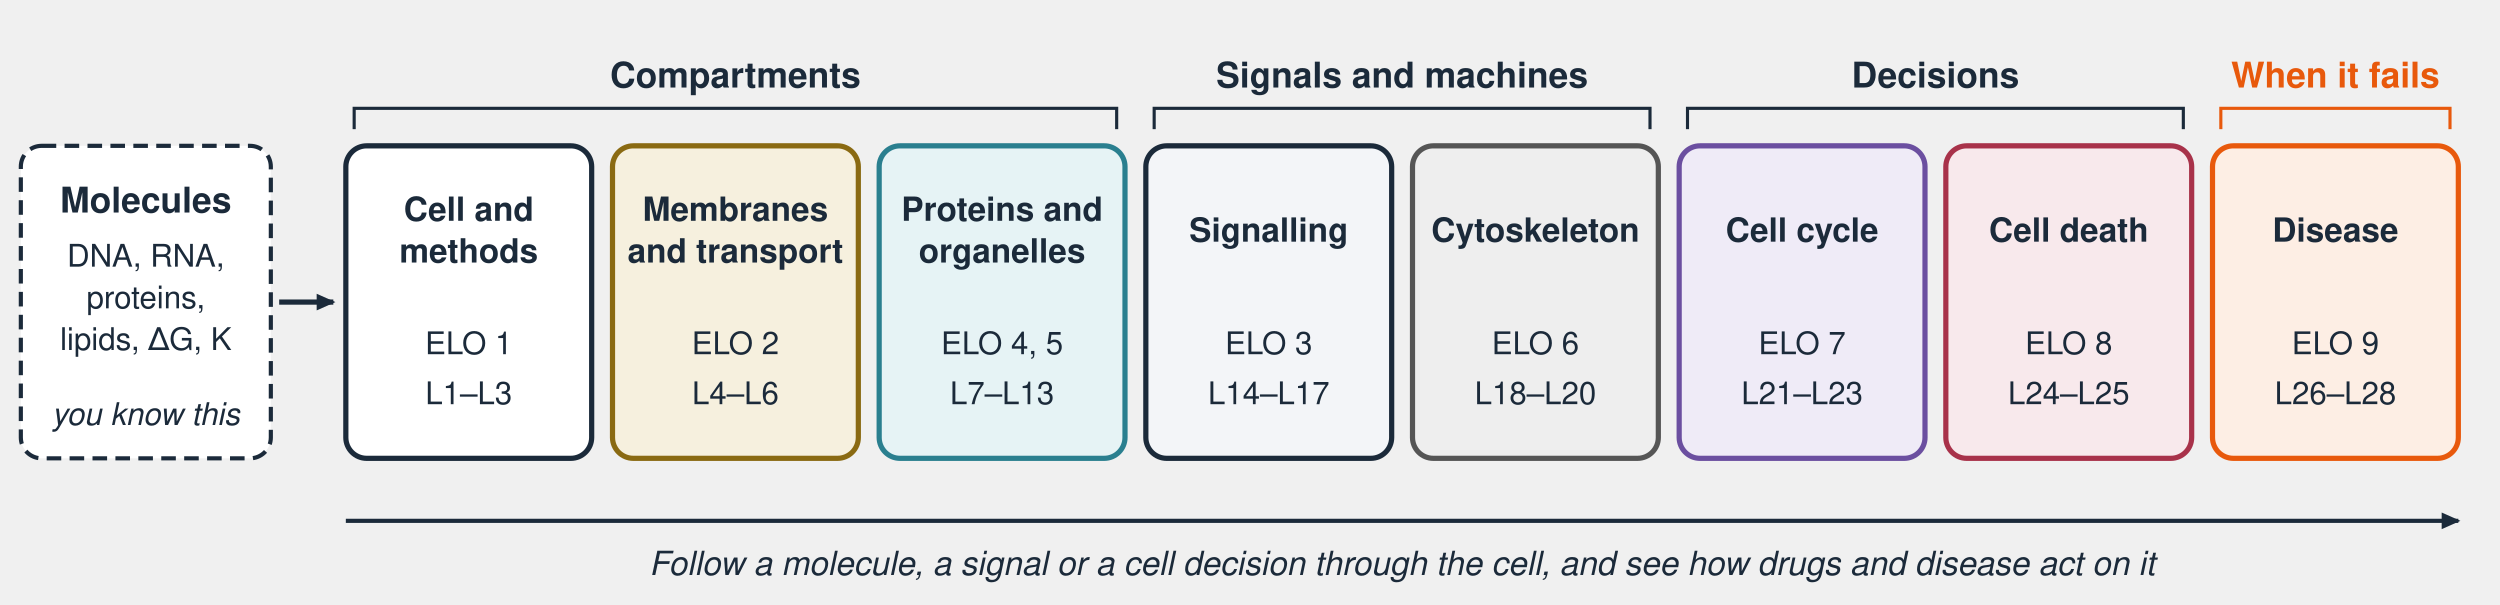
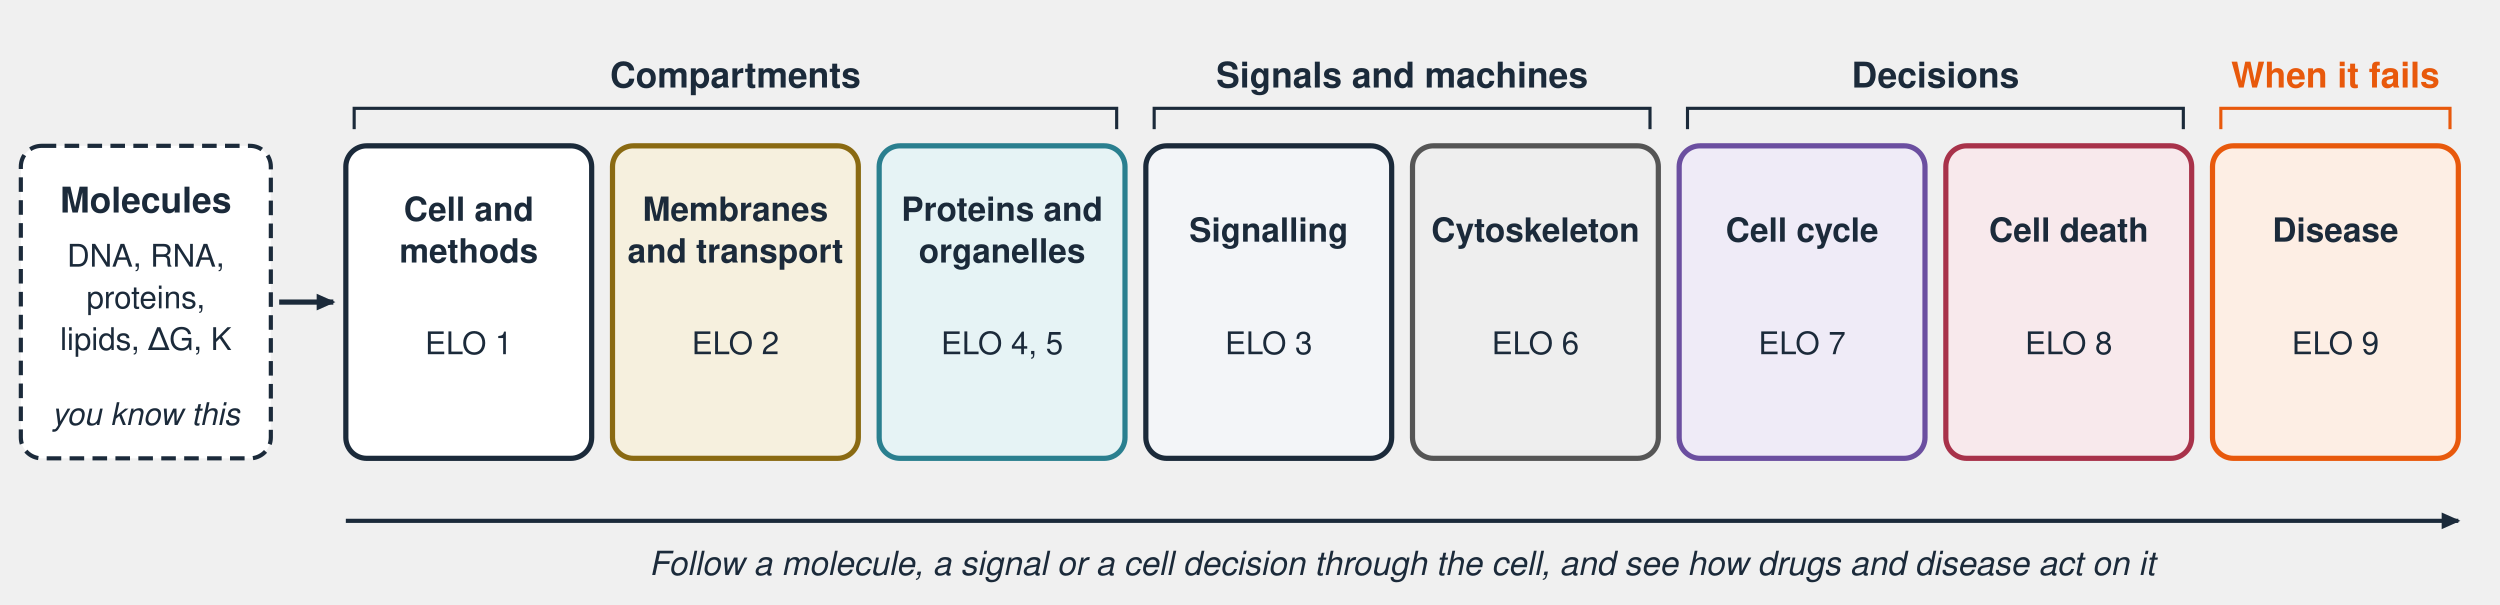
<svg xmlns="http://www.w3.org/2000/svg" width="1200" height="290" viewBox="0 0 1200 290" font-family="Helvetica, Arial, sans-serif">
  <defs>
    <marker id="arr" markerWidth="10" markerHeight="10" refX="8" refY="4" orient="auto" markerUnits="userSpaceOnUse">
      <path d="M0,0 L9,4 L0,8 Z" fill="#1b2a3a" />
    </marker>
  </defs>
  <rect x="10" y="70" width="120" height="150" rx="10" fill="#ffffff" stroke="#1b2a3a" stroke-width="2" stroke-dasharray="7 4" />
  <text x="70" y="102" font-size="17" fill="#1b2a3a" text-anchor="middle" font-weight="bold">Molecules</text>
  <text x="70" y="128" font-size="15" fill="#1b2a3a" text-anchor="middle">DNA, RNA,</text>
  <text x="70" y="148" font-size="15" fill="#1b2a3a" text-anchor="middle">proteins,</text>
  <text x="70" y="168" font-size="15" fill="#1b2a3a" text-anchor="middle">lipids, ΔG, K</text>
  <text x="70" y="204" font-size="15" fill="#1b2a3a" text-anchor="middle" font-style="italic">you know this</text>
  <line x1="134" y1="145.0" x2="160" y2="145.0" stroke="#1b2a3a" stroke-width="2.5" marker-end="url(#arr)" />
  <rect x="166" y="70" width="118" height="150" rx="10" fill="#ffffff" stroke="#1b2a3a" stroke-width="2.5" />
  <text x="225.0" y="106" font-size="16" font-weight="bold" fill="#1b2a3a" text-anchor="middle">Cell and</text>
  <text x="225.0" y="126" font-size="16" font-weight="bold" fill="#1b2a3a" text-anchor="middle">methods</text>
  <text x="225.0" y="170" font-size="15" fill="#1b2a3a" text-anchor="middle">ELO 1</text>
-   <text x="225.0" y="194" font-size="15" fill="#1b2a3a" text-anchor="middle">L1–L3</text>
  <rect x="294" y="70" width="118" height="150" rx="10" fill="#f6f0de" stroke="#8a6a12" stroke-width="2.5" />
  <text x="353.0" y="106" font-size="16" font-weight="bold" fill="#1b2a3a" text-anchor="middle">Membranes</text>
  <text x="353.0" y="126" font-size="16" font-weight="bold" fill="#1b2a3a" text-anchor="middle">and transport</text>
  <text x="353.0" y="170" font-size="15" fill="#1b2a3a" text-anchor="middle">ELO 2</text>
-   <text x="353.0" y="194" font-size="15" fill="#1b2a3a" text-anchor="middle">L4–L6</text>
  <rect x="422" y="70" width="118" height="150" rx="10" fill="#e6f3f5" stroke="#2a7f8f" stroke-width="2.5" />
  <text x="481.0" y="106" font-size="16" font-weight="bold" fill="#1b2a3a" text-anchor="middle">Proteins and</text>
  <text x="481.0" y="126" font-size="16" font-weight="bold" fill="#1b2a3a" text-anchor="middle">organelles</text>
  <text x="481.0" y="170" font-size="15" fill="#1b2a3a" text-anchor="middle">ELO 4, 5</text>
-   <text x="481.0" y="194" font-size="15" fill="#1b2a3a" text-anchor="middle">L7–L13</text>
  <rect x="550" y="70" width="118" height="150" rx="10" fill="#f3f5f8" stroke="#1b2a3a" stroke-width="2.5" />
  <text x="609.0" y="116" font-size="16" font-weight="bold" fill="#1b2a3a" text-anchor="middle">Signalling</text>
  <text x="609.0" y="170" font-size="15" fill="#1b2a3a" text-anchor="middle">ELO 3</text>
-   <text x="609.0" y="194" font-size="15" fill="#1b2a3a" text-anchor="middle">L14–L17</text>
  <rect x="678" y="70" width="118" height="150" rx="10" fill="#eeeeee" stroke="#555555" stroke-width="2.5" />
  <text x="737.0" y="116" font-size="16" font-weight="bold" fill="#1b2a3a" text-anchor="middle">Cytoskeleton</text>
  <text x="737.0" y="170" font-size="15" fill="#1b2a3a" text-anchor="middle">ELO 6</text>
-   <text x="737.0" y="194" font-size="15" fill="#1b2a3a" text-anchor="middle">L18–L20</text>
  <rect x="806" y="70" width="118" height="150" rx="10" fill="#efebf7" stroke="#6b4fa0" stroke-width="2.5" />
  <text x="865.0" y="116" font-size="16" font-weight="bold" fill="#1b2a3a" text-anchor="middle">Cell cycle</text>
  <text x="865.0" y="170" font-size="15" fill="#1b2a3a" text-anchor="middle">ELO 7</text>
-   <text x="865.0" y="194" font-size="15" fill="#1b2a3a" text-anchor="middle">L21–L23</text>
  <rect x="934" y="70" width="118" height="150" rx="10" fill="#f8e9ec" stroke="#a8324a" stroke-width="2.5" />
  <text x="993.0" y="116" font-size="16" font-weight="bold" fill="#1b2a3a" text-anchor="middle">Cell death</text>
  <text x="993.0" y="170" font-size="15" fill="#1b2a3a" text-anchor="middle">ELO 8</text>
-   <text x="993.0" y="194" font-size="15" fill="#1b2a3a" text-anchor="middle">L24–L25</text>
  <rect x="1062" y="70" width="118" height="150" rx="10" fill="#fdeee4" stroke="#e8590c" stroke-width="2.5" />
  <text x="1121.0" y="116" font-size="16" font-weight="bold" fill="#1b2a3a" text-anchor="middle">Disease</text>
  <text x="1121.0" y="170" font-size="15" fill="#1b2a3a" text-anchor="middle">ELO 9</text>
-   <text x="1121.0" y="194" font-size="15" fill="#1b2a3a" text-anchor="middle">L26–L28</text>
  <path d="M 170 62 L 170 52 L 536 52 L 536 62" fill="none" stroke="#1b2a3a" stroke-width="1.5" />
  <text x="353.0" y="42" font-size="17" font-weight="bold" fill="#1b2a3a" text-anchor="middle">Compartments</text>
  <path d="M 554 62 L 554 52 L 792 52 L 792 62" fill="none" stroke="#1b2a3a" stroke-width="1.5" />
  <text x="673.0" y="42" font-size="17" font-weight="bold" fill="#1b2a3a" text-anchor="middle">Signals and machines</text>
  <path d="M 810 62 L 810 52 L 1048 52 L 1048 62" fill="none" stroke="#1b2a3a" stroke-width="1.5" />
  <text x="929.0" y="42" font-size="17" font-weight="bold" fill="#1b2a3a" text-anchor="middle">Decisions</text>
  <path d="M 1066 62 L 1066 52 L 1176 52 L 1176 62" fill="none" stroke="#e8590c" stroke-width="1.5" />
  <text x="1121.0" y="42" font-size="17" font-weight="bold" fill="#e8590c" text-anchor="middle">When it fails</text>
  <line x1="166" y1="250" x2="1180" y2="250" stroke="#1b2a3a" stroke-width="2" marker-end="url(#arr)" />
  <text x="673.0" y="276" font-size="16" fill="#1b2a3a" text-anchor="middle" font-style="italic">Follow a molecule, a signal or a cell decision through the cell, and see how drugs and disease act on it</text>
</svg>
